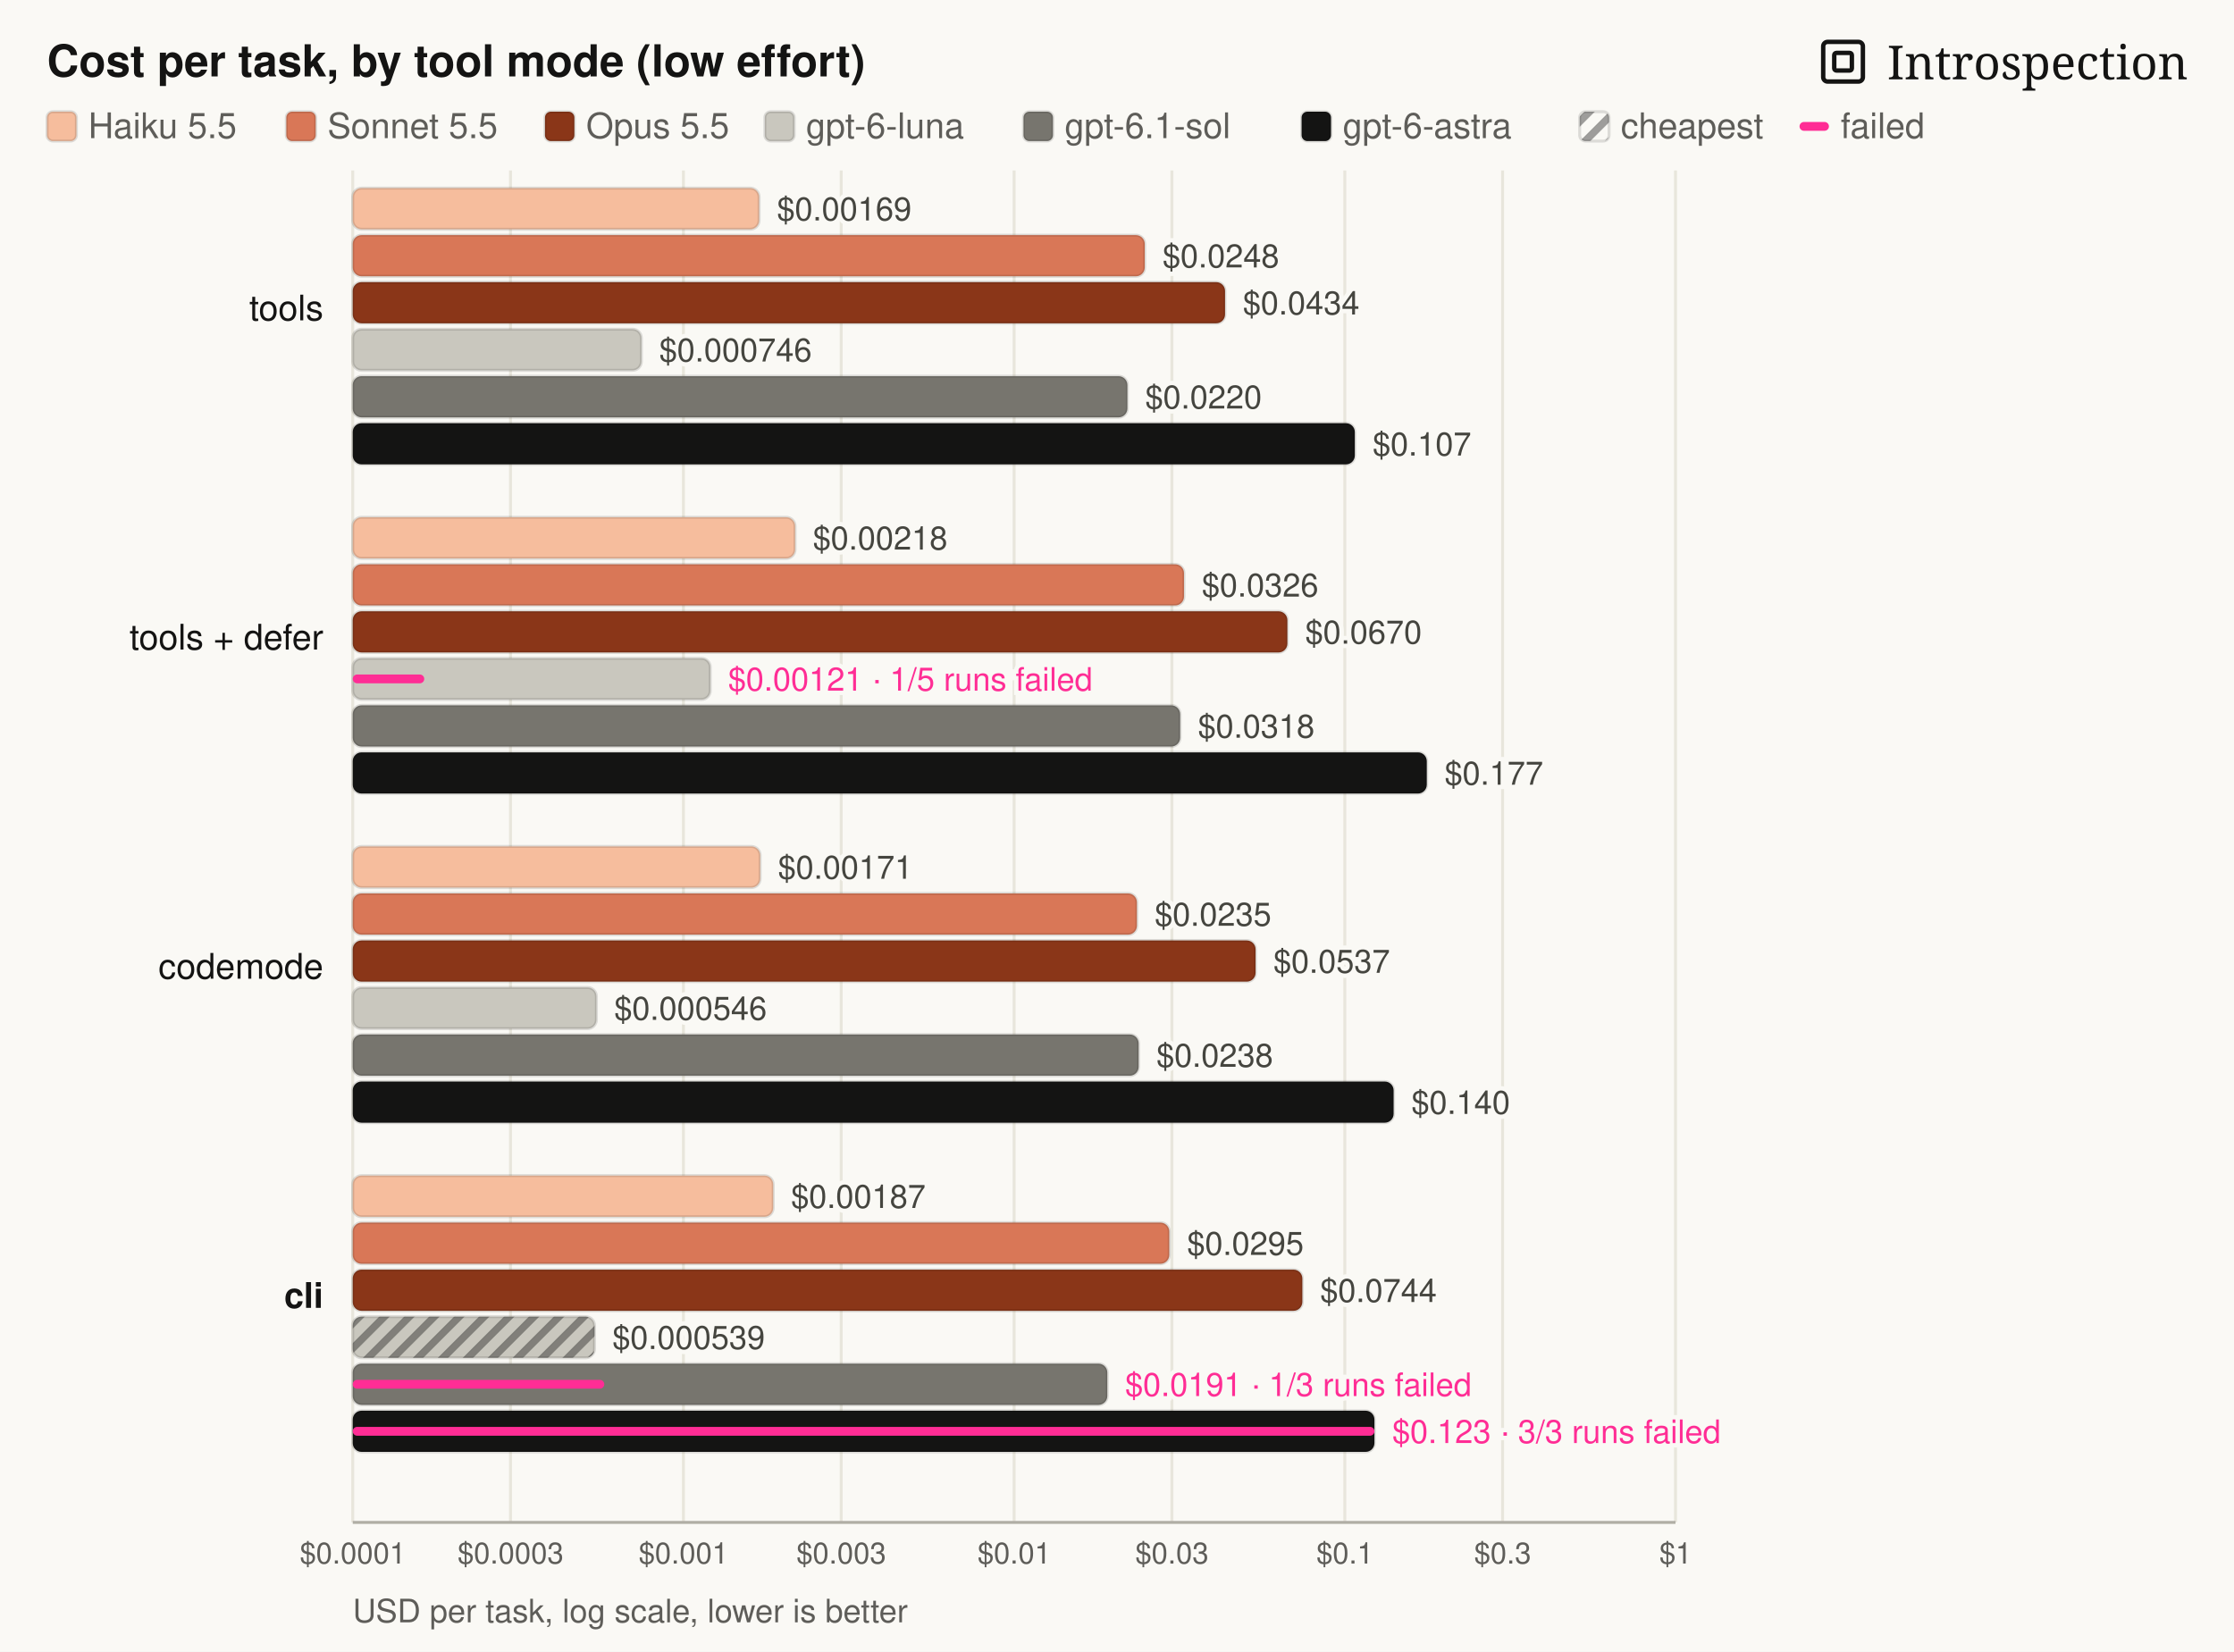
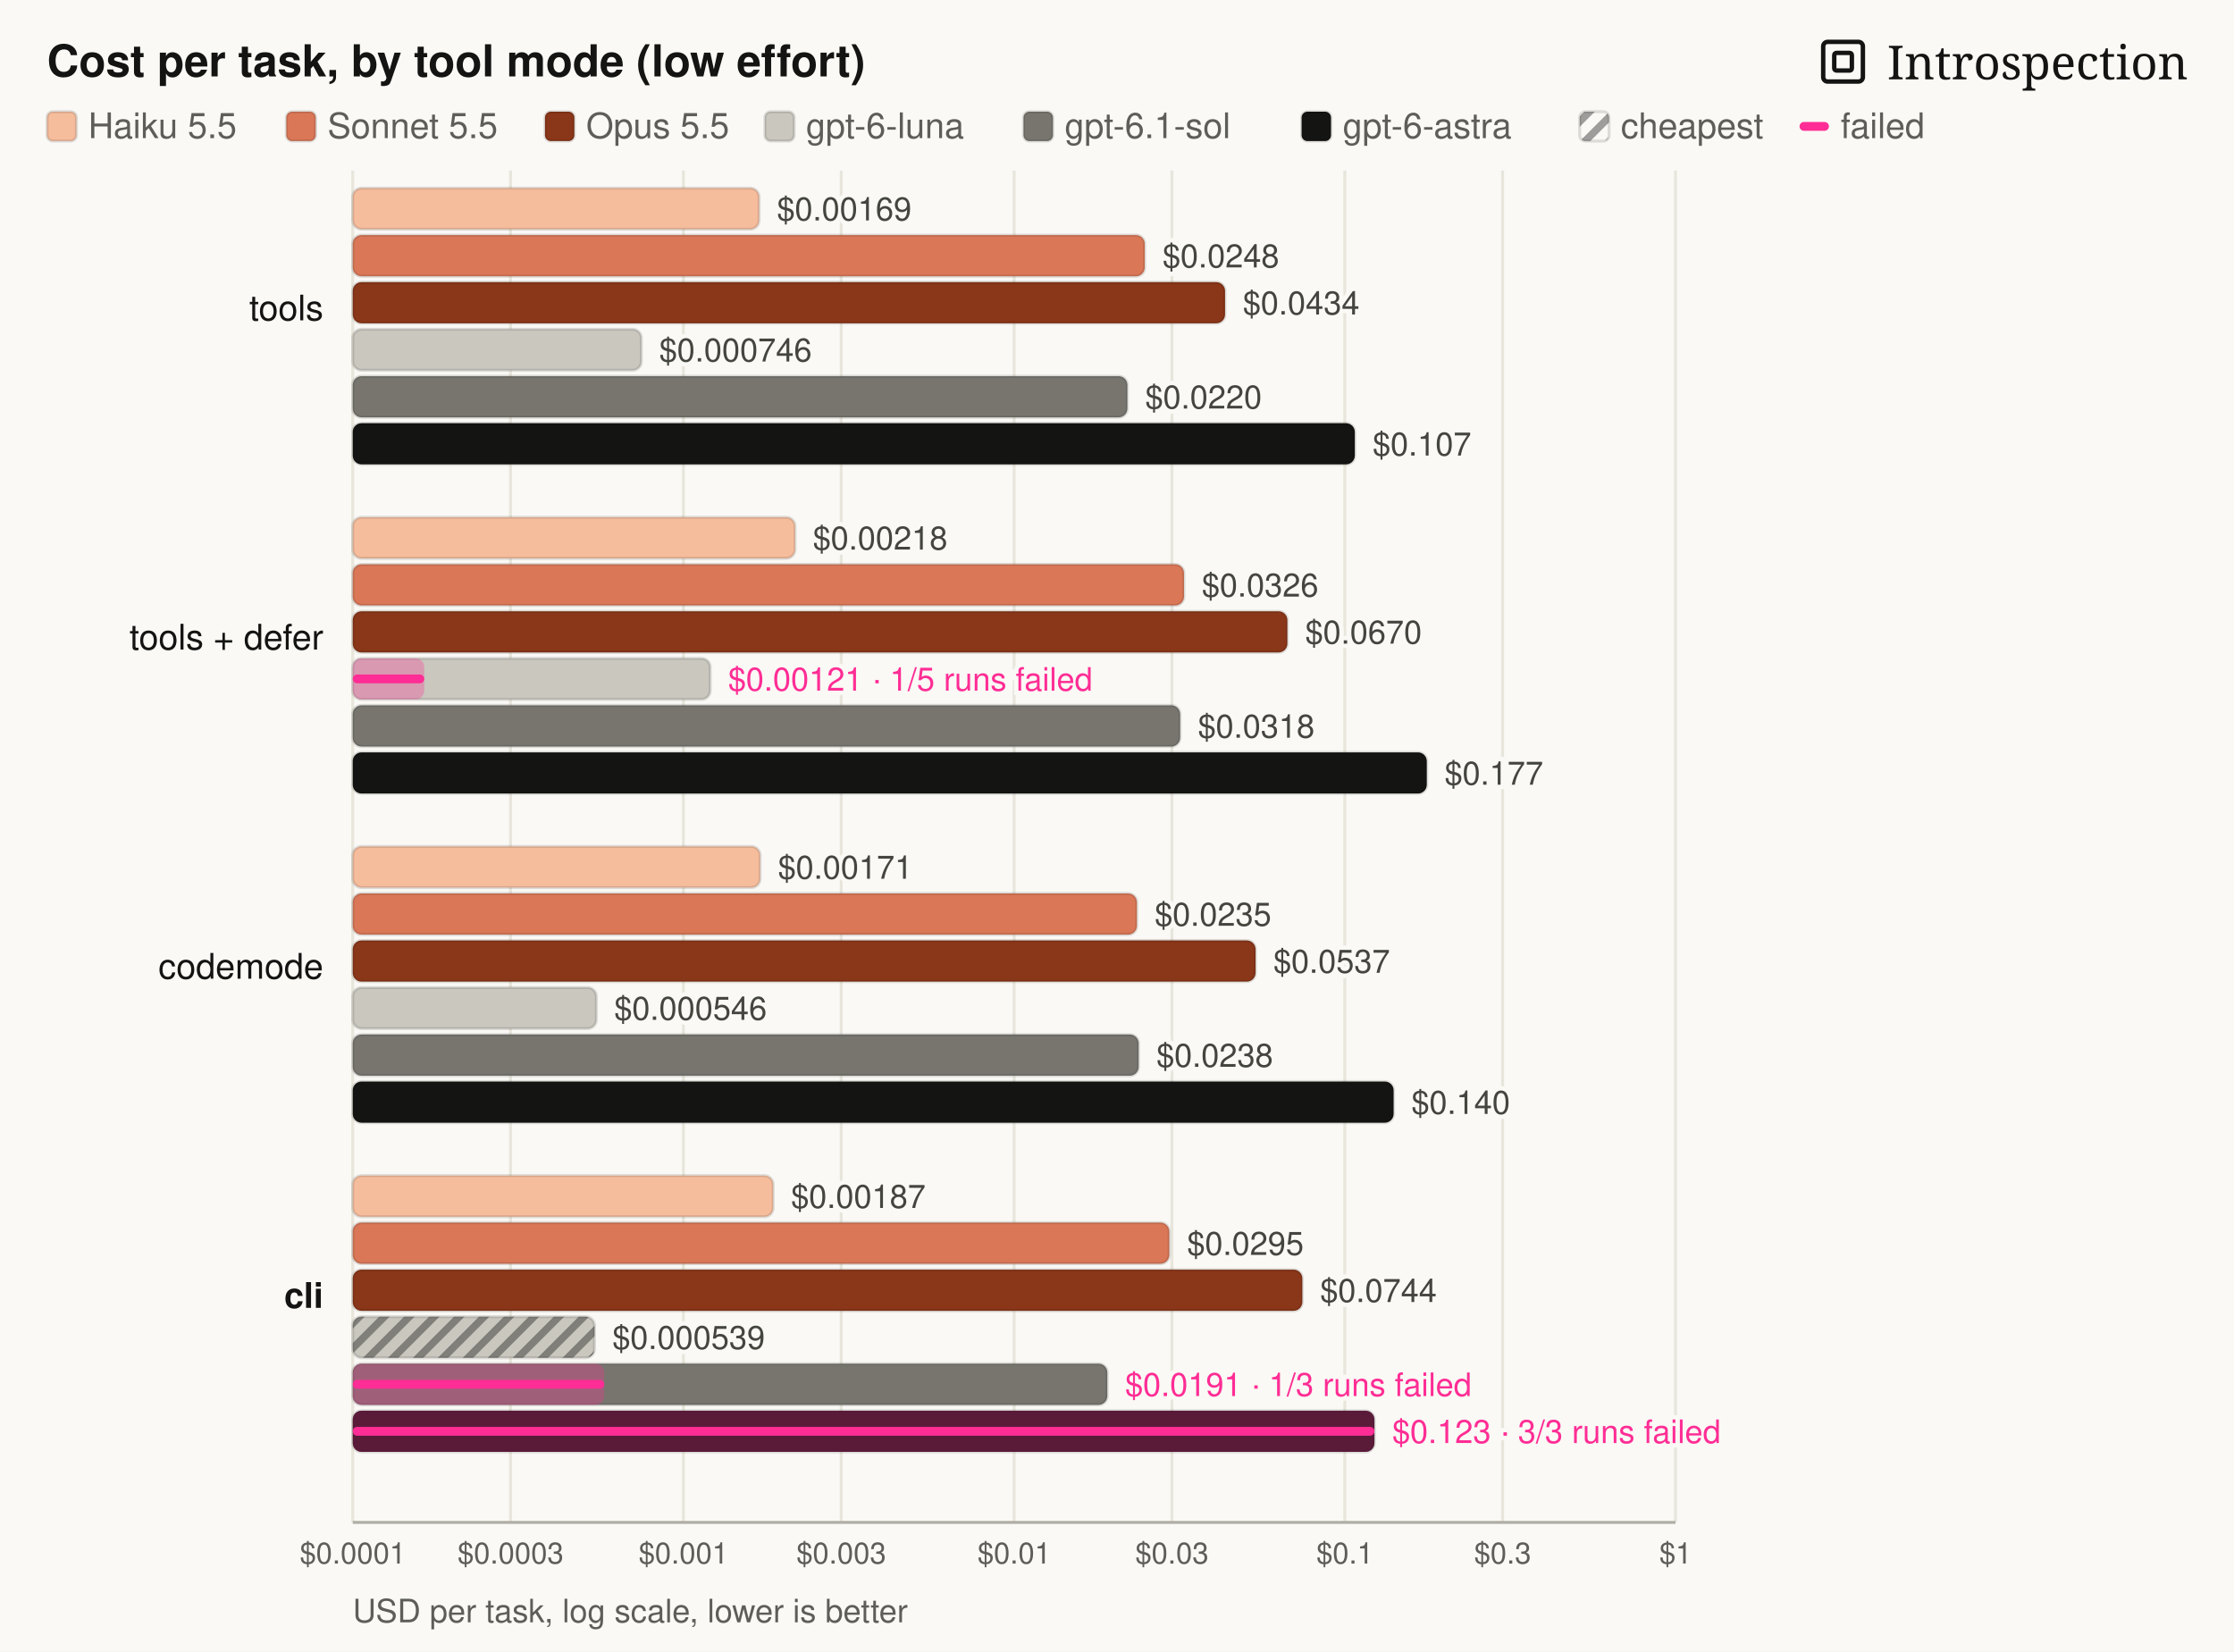
<svg xmlns="http://www.w3.org/2000/svg" width="760" height="562" viewBox="0 0 760 562" font-family="-apple-system, Segoe UI, Helvetica, Arial, sans-serif">
  <defs>
    <pattern id="win-light" patternUnits="userSpaceOnUse" width="6" height="6" patternTransform="rotate(45)">
      <rect width="2.5" height="6" fill="#141413" opacity="0.4" />
    </pattern>
    <pattern id="win-dark" patternUnits="userSpaceOnUse" width="6" height="6" patternTransform="rotate(45)">
      <rect width="2.5" height="6" fill="#ffffff" opacity="0.6" />
    </pattern>
  </defs>
  <rect width="760" height="562" fill="#faf9f5" />
  <text x="16" y="26" font-size="15" font-weight="600" fill="#141413">Cost per task, by tool mode (low effort)</text>
  <g transform="translate(618 12) scale(0.75)" fill="none" stroke="#141413" stroke-width="2" stroke-linecap="round" stroke-linejoin="round">
    <rect x="3" y="3" width="18" height="18" rx="2" />
    <rect x="8" y="8" width="8" height="8" rx="1" />
  </g>
  <text x="642" y="27" font-size="16" font-family="Georgia, serif" fill="#141413">Introspection</text>
  <rect x="16" y="38" width="10" height="10" rx="2" fill="#f6bd9d" stroke="#0000001f" />
  <text x="30" y="47" font-size="12" fill="#5e5d59">Haiku 5.5</text>
  <rect x="97.4" y="38" width="10" height="10" rx="2" fill="#d97757" stroke="#0000001f" />
  <text x="111.4" y="47" font-size="12" fill="#5e5d59">Sonnet 5.5</text>
  <rect x="185.4" y="38" width="10" height="10" rx="2" fill="#8a3618" stroke="#0000001f" />
  <text x="199.4" y="47" font-size="12" fill="#5e5d59">Opus 5.5</text>
  <rect x="260.2" y="38" width="10" height="10" rx="2" fill="#c9c7be" stroke="#0000001f" />
  <text x="274.2" y="47" font-size="12" fill="#5e5d59">gpt-6-luna</text>
  <rect x="348.2" y="38" width="10" height="10" rx="2" fill="#77756e" stroke="#0000001f" />
  <text x="362.2" y="47" font-size="12" fill="#5e5d59">gpt-6.1-sol</text>
  <rect x="442.8" y="38" width="10" height="10" rx="2" fill="#141413" stroke="#0000001f" />
  <text x="456.8" y="47" font-size="12" fill="#5e5d59">gpt-6-astra</text>
  <rect x="537.4" y="38" width="10" height="10" rx="2" fill="url(#win-light)" stroke="#0000001f" />
  <text x="551.4" y="47" font-size="12" fill="#5e5d59">cheapest</text>
  <rect x="612.2" y="41.5" width="10" height="3" rx="1.5" fill="#ff2d95" />
  <text x="626.2" y="47" font-size="12" fill="#5e5d59">failed</text>
  <line x1="120" y1="58" x2="120" y2="518" stroke="#e8e6dc" />
  <text x="120" y="532" font-size="10" text-anchor="middle" fill="#5e5d59">$0.0001</text>
  <line x1="173.676" y1="58" x2="173.676" y2="518" stroke="#e8e6dc" />
  <text x="173.676" y="532" font-size="10" text-anchor="middle" fill="#5e5d59">$0.0003</text>
  <line x1="232.5" y1="58" x2="232.5" y2="518" stroke="#e8e6dc" />
  <text x="232.5" y="532" font-size="10" text-anchor="middle" fill="#5e5d59">$0.001</text>
  <line x1="286.176" y1="58" x2="286.176" y2="518" stroke="#e8e6dc" />
  <text x="286.176" y="532" font-size="10" text-anchor="middle" fill="#5e5d59">$0.003</text>
  <line x1="345" y1="58" x2="345" y2="518" stroke="#e8e6dc" />
  <text x="345" y="532" font-size="10" text-anchor="middle" fill="#5e5d59">$0.01</text>
  <line x1="398.676" y1="58" x2="398.676" y2="518" stroke="#e8e6dc" />
  <text x="398.676" y="532" font-size="10" text-anchor="middle" fill="#5e5d59">$0.03</text>
  <line x1="457.5" y1="58" x2="457.5" y2="518" stroke="#e8e6dc" />
  <text x="457.5" y="532" font-size="10" text-anchor="middle" fill="#5e5d59">$0.1</text>
  <line x1="511.176" y1="58" x2="511.176" y2="518" stroke="#e8e6dc" />
  <text x="511.176" y="532" font-size="10" text-anchor="middle" fill="#5e5d59">$0.3</text>
  <line x1="570" y1="58" x2="570" y2="518" stroke="#e8e6dc" />
  <text x="570" y="532" font-size="10" text-anchor="middle" fill="#5e5d59">$1</text>
  <line x1="120" y1="518" x2="570" y2="518" stroke="#b0aea5" />
  <text x="110" y="109" font-size="12" text-anchor="end" fill="#141413" font-weight="400">tools</text>
  <rect x="120" y="64" width="138.252" height="14" rx="3" fill="#f6bd9d" stroke="#0000001f" />
  <text x="264.252" y="75" font-size="11" stroke="#faf9f5" stroke-width="3" paint-order="stroke" fill="#45453f">$0.00169</text>
  <rect x="120" y="80" width="269.433" height="14" rx="3" fill="#d97757" stroke="#0000001f" />
  <text x="395.433" y="91" font-size="11" stroke="#faf9f5" stroke-width="3" paint-order="stroke" fill="#45453f">$0.0248</text>
  <rect x="120" y="96" width="296.756" height="14" rx="3" fill="#8a3618" stroke="#0000001f" />
  <text x="422.756" y="107" font-size="11" stroke="#faf9f5" stroke-width="3" paint-order="stroke" fill="#45453f">$0.0434</text>
  <rect x="120" y="112" width="98.203" height="14" rx="3" fill="#c9c7be" stroke="#0000001f" />
  <text x="224.203" y="123" font-size="11" stroke="#faf9f5" stroke-width="3" paint-order="stroke" fill="#45453f">$0.000746</text>
  <rect x="120" y="128" width="263.531" height="14" rx="3" fill="#77756e" stroke="#0000001f" />
  <text x="389.531" y="139" font-size="11" stroke="#faf9f5" stroke-width="3" paint-order="stroke" fill="#45453f">$0.0220</text>
  <rect x="120" y="144" width="340.901" height="14" rx="3" fill="#141413" stroke="#0000001f" />
  <text x="466.901" y="155" font-size="11" stroke="#faf9f5" stroke-width="3" paint-order="stroke" fill="#45453f">$0.107</text>
  <text x="110" y="221" font-size="12" text-anchor="end" fill="#141413" font-weight="400">tools + defer</text>
  <rect x="120" y="176" width="150.479" height="14" rx="3" fill="#f6bd9d" stroke="#0000001f" />
  <text x="276.479" y="187" font-size="11" stroke="#faf9f5" stroke-width="3" paint-order="stroke" fill="#45453f">$0.00218</text>
  <rect x="120" y="192" width="282.791" height="14" rx="3" fill="#d97757" stroke="#0000001f" />
  <text x="408.791" y="203" font-size="11" stroke="#faf9f5" stroke-width="3" paint-order="stroke" fill="#45453f">$0.0326</text>
  <rect x="120" y="208" width="317.96" height="14" rx="3" fill="#8a3618" stroke="#0000001f" />
  <text x="443.96" y="219" font-size="11" stroke="#faf9f5" stroke-width="3" paint-order="stroke" fill="#45453f">$0.0670</text>
  <rect x="120" y="224" width="121.642" height="14" rx="3" fill="#c9c7be" stroke="#0000001f" />
-   <rect x="120" y="229.5" width="24.328" height="3" rx="1.5" fill="#ff2d95" />
+   <rect x="120" y="224" width="24.328" height="14" rx="3" fill="#ff2d95" opacity="0.3" pointer-events="none" />
+   <rect x="120" y="229.5" width="24.328" height="3" rx="1.5" fill="#ff2d95" pointer-events="none" />
  <text x="247.642" y="235" font-size="11" stroke="#faf9f5" stroke-width="3" paint-order="stroke" fill="#ff2d95">$0.00121 · 1/5 runs failed</text>
  <rect x="120" y="240" width="281.476" height="14" rx="3" fill="#77756e" stroke="#0000001f" />
  <text x="407.476" y="251" font-size="11" stroke="#faf9f5" stroke-width="3" paint-order="stroke" fill="#45453f">$0.0318</text>
  <rect x="120" y="256" width="365.383" height="14" rx="3" fill="#141413" stroke="#0000001f" />
  <text x="491.383" y="267" font-size="11" stroke="#faf9f5" stroke-width="3" paint-order="stroke" fill="#45453f">$0.177</text>
  <text x="110" y="333" font-size="12" text-anchor="end" fill="#141413" font-weight="400">codemode</text>
  <rect x="120" y="288" width="138.607" height="14" rx="3" fill="#f6bd9d" stroke="#0000001f" />
  <text x="264.607" y="299" font-size="11" stroke="#faf9f5" stroke-width="3" paint-order="stroke" fill="#45453f">$0.00171</text>
  <rect x="120" y="304" width="266.763" height="14" rx="3" fill="#d97757" stroke="#0000001f" />
  <text x="392.763" y="315" font-size="11" stroke="#faf9f5" stroke-width="3" paint-order="stroke" fill="#45453f">$0.0235</text>
  <rect x="120" y="320" width="307.144" height="14" rx="3" fill="#8a3618" stroke="#0000001f" />
  <text x="433.144" y="331" font-size="11" stroke="#faf9f5" stroke-width="3" paint-order="stroke" fill="#45453f">$0.0537</text>
  <rect x="120" y="336" width="82.898" height="14" rx="3" fill="#c9c7be" stroke="#0000001f" />
  <text x="208.898" y="347" font-size="11" stroke="#faf9f5" stroke-width="3" paint-order="stroke" fill="#45453f">$0.000546</text>
  <rect x="120" y="352" width="267.355" height="14" rx="3" fill="#77756e" stroke="#0000001f" />
  <text x="393.355" y="363" font-size="11" stroke="#faf9f5" stroke-width="3" paint-order="stroke" fill="#45453f">$0.0238</text>
  <rect x="120" y="368" width="354.099" height="14" rx="3" fill="#141413" stroke="#0000001f" />
  <text x="480.099" y="379" font-size="11" stroke="#faf9f5" stroke-width="3" paint-order="stroke" fill="#45453f">$0.140</text>
  <text x="110" y="445" font-size="12" text-anchor="end" fill="#141413" font-weight="600">cli</text>
  <rect x="120" y="400" width="143.048" height="14" rx="3" fill="#f6bd9d" stroke="#0000001f" />
  <text x="269.048" y="411" font-size="11" stroke="#faf9f5" stroke-width="3" paint-order="stroke" fill="#45453f">$0.00187</text>
  <rect x="120" y="416" width="277.78" height="14" rx="3" fill="#d97757" stroke="#0000001f" />
  <text x="403.78" y="427" font-size="11" stroke="#faf9f5" stroke-width="3" paint-order="stroke" fill="#45453f">$0.0295</text>
  <rect x="120" y="432" width="323.051" height="14" rx="3" fill="#8a3618" stroke="#0000001f" />
  <text x="449.051" y="443" font-size="11" stroke="#faf9f5" stroke-width="3" paint-order="stroke" fill="#45453f">$0.0744</text>
  <rect x="120" y="448" width="82.271" height="14" rx="3" fill="#c9c7be" stroke="#0000001f" />
-   <rect x="120" y="448" width="82.271" height="14" rx="3" fill="url(#win-light)" />
+   <rect x="120" y="448" width="82.271" height="14" rx="3" fill="url(#win-light)" pointer-events="none" />
  <text x="208.271" y="459" font-size="11" stroke="#faf9f5" stroke-width="3" paint-order="stroke" fill="#45453f">$0.000539</text>
  <rect x="120" y="464" width="256.701" height="14" rx="3" fill="#77756e" stroke="#0000001f" />
-   <rect x="120" y="469.5" width="85.567" height="3" rx="1.5" fill="#ff2d95" />
+   <rect x="120" y="464" width="85.567" height="14" rx="3" fill="#ff2d95" opacity="0.3" pointer-events="none" />
+   <rect x="120" y="469.5" width="85.567" height="3" rx="1.5" fill="#ff2d95" pointer-events="none" />
  <text x="382.701" y="475" font-size="11" stroke="#faf9f5" stroke-width="3" paint-order="stroke" fill="#ff2d95">$0.0191 · 1/3 runs failed</text>
  <rect x="120" y="480" width="347.578" height="14" rx="3" fill="#141413" stroke="#0000001f" />
-   <rect x="120" y="485.5" width="347.578" height="3" rx="1.5" fill="#ff2d95" />
+   <rect x="120" y="480" width="347.578" height="14" rx="3" fill="#ff2d95" opacity="0.3" pointer-events="none" />
+   <rect x="120" y="485.5" width="347.578" height="3" rx="1.5" fill="#ff2d95" pointer-events="none" />
  <text x="473.578" y="491" font-size="11" stroke="#faf9f5" stroke-width="3" paint-order="stroke" fill="#ff2d95">$0.123 · 3/3 runs failed</text>
  <text x="120" y="552" font-size="11" fill="#5e5d59">USD per task, log scale, lower is better</text>
</svg>
